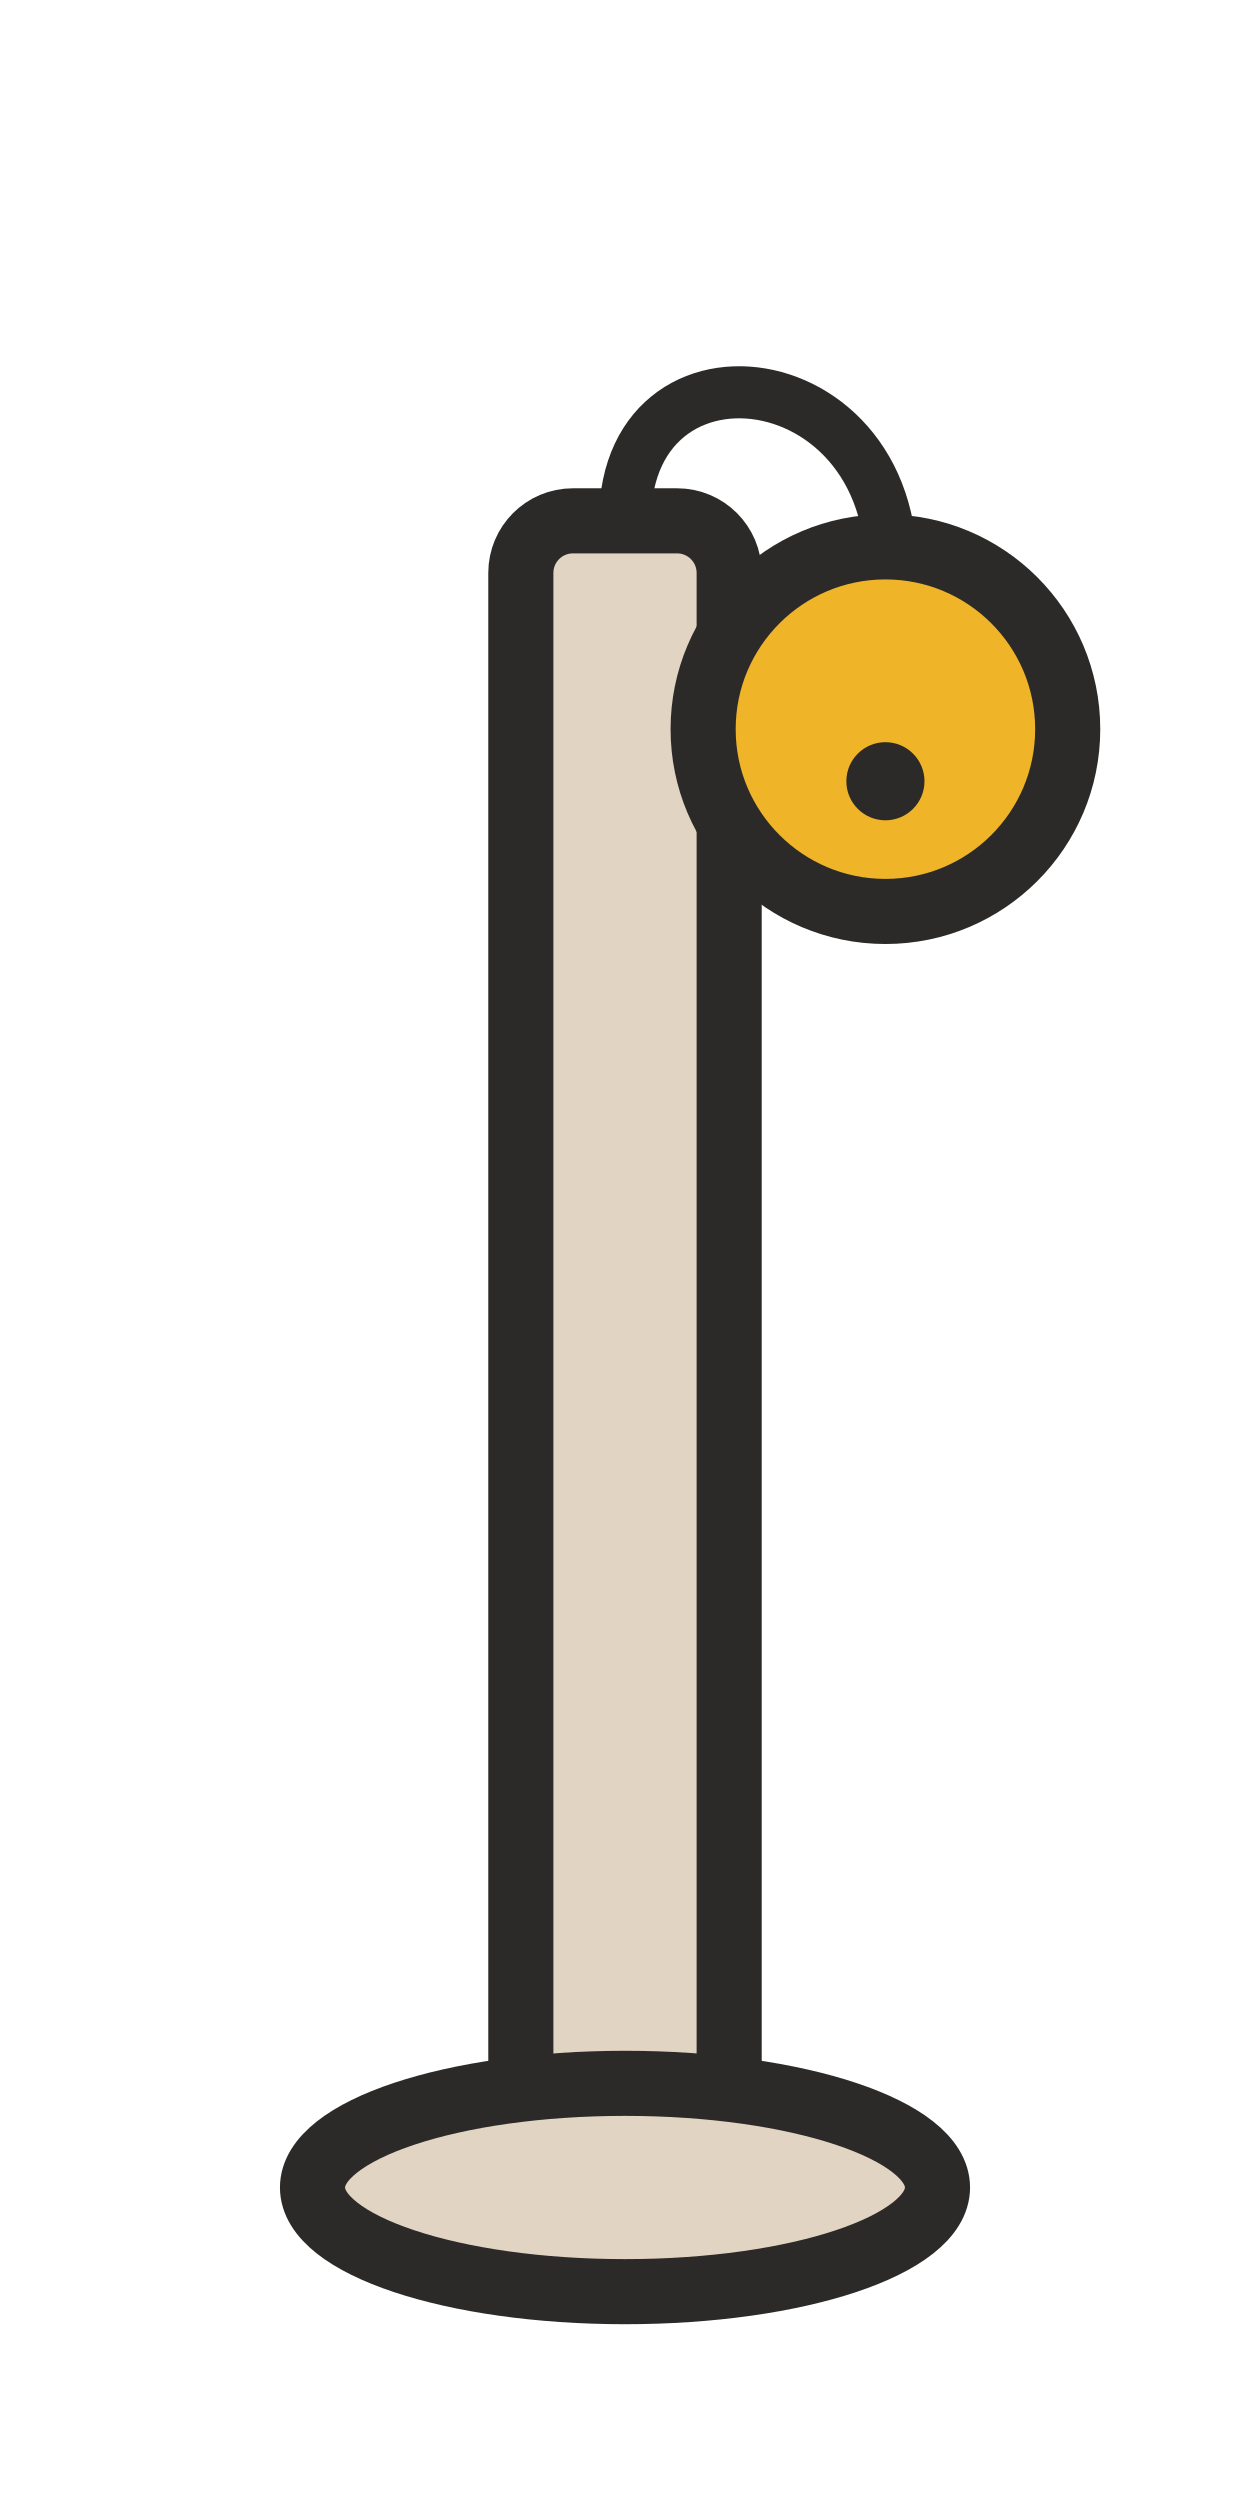
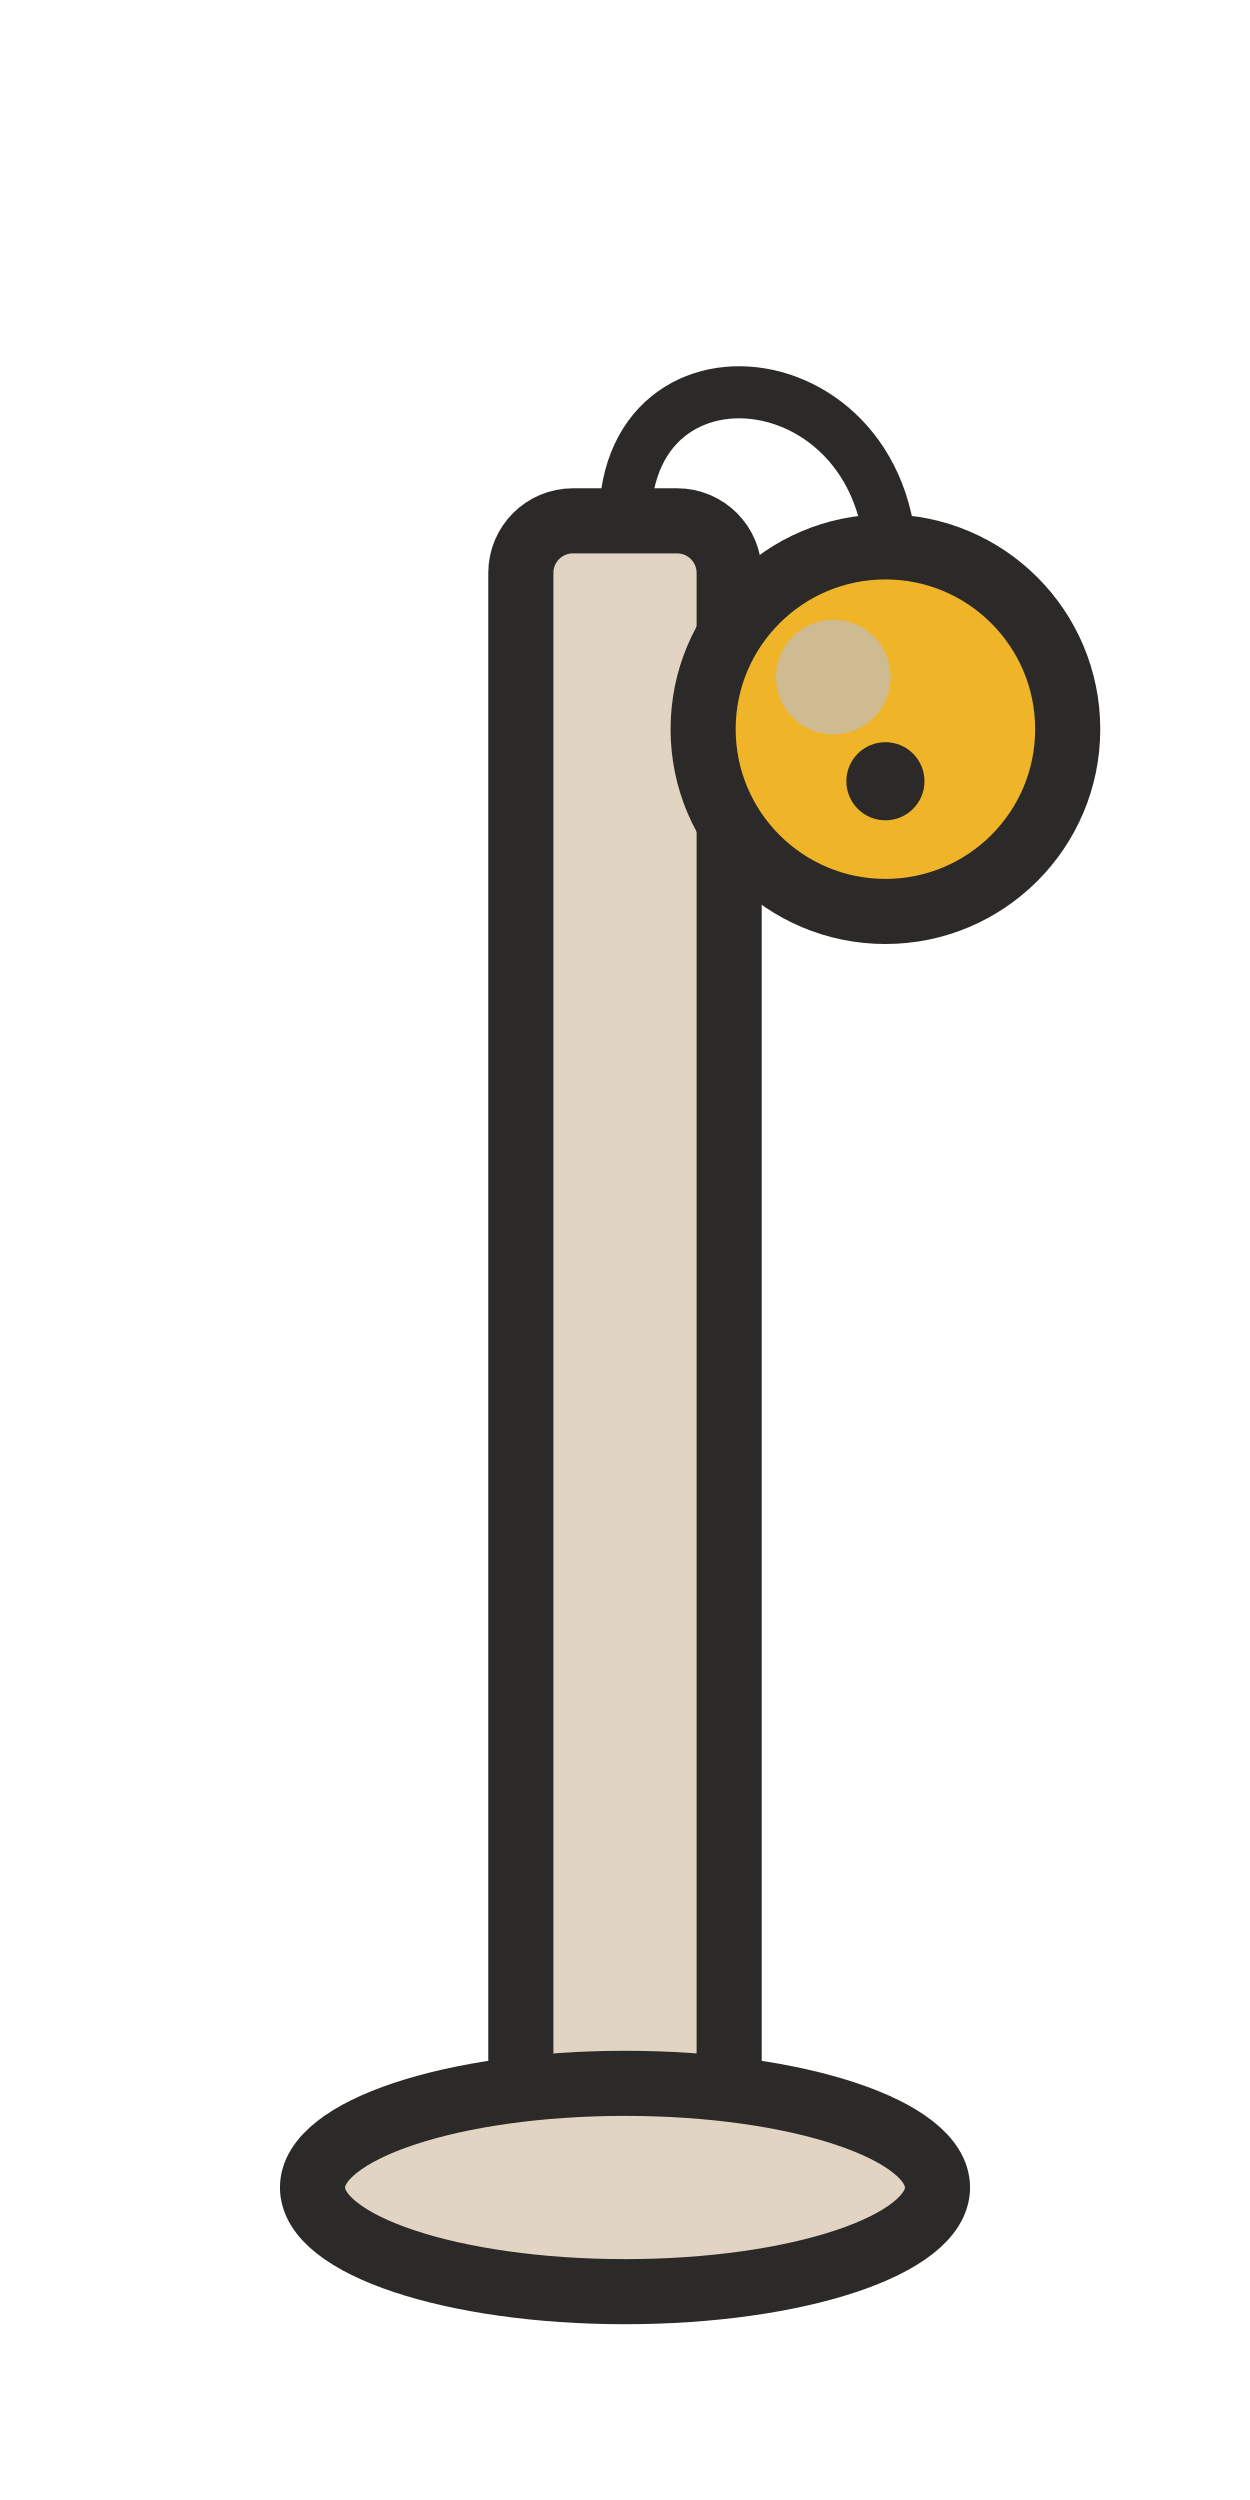
<svg xmlns="http://www.w3.org/2000/svg" width="48" height="96" viewBox="0 0 48 96" fill="none">
  <rect x="20" y="20" width="8" height="64" rx="2" fill="#E2D4C2" stroke="#2B2A28" stroke-width="2.5" />
  <path d="M24 20 C24 12 36 14 34 24" fill="none" stroke="#2B2A28" stroke-width="2" stroke-linecap="round" />
  <circle cx="34" cy="28" r="7" fill="#F0B429" stroke="#2B2A28" stroke-width="2.5" />
+   <circle cx="32" cy="26" r="2.2" fill="#C4BDB4" opacity="0.75" />
  <circle cx="34" cy="30" r="1.5" fill="#2B2A28" />
  <ellipse cx="24" cy="84" rx="12" ry="4" fill="#E2D4C2" stroke="#2B2A28" stroke-width="2.5" />
</svg>
